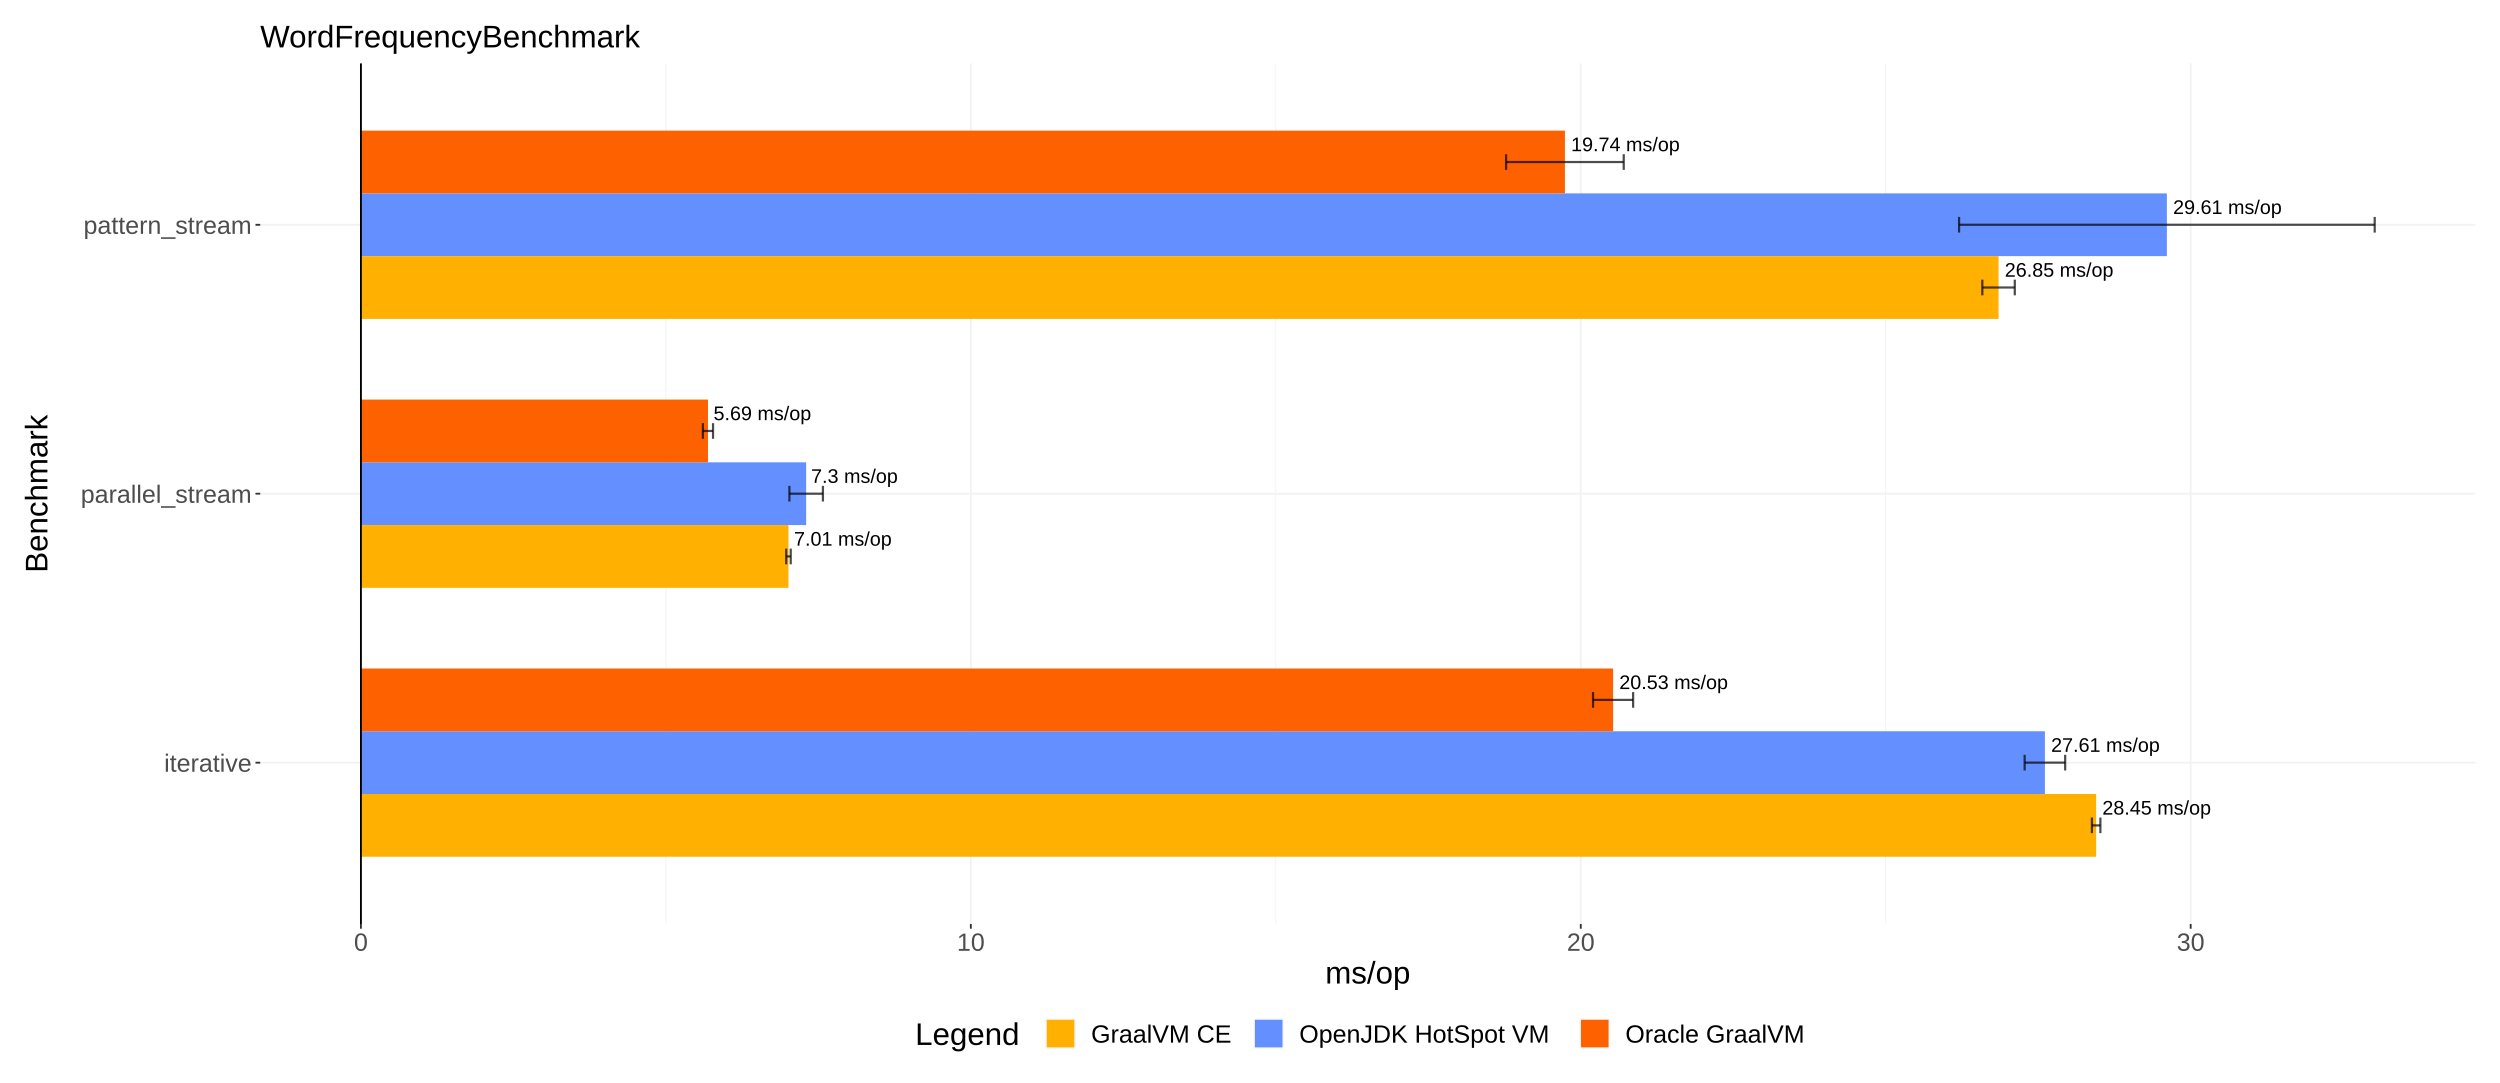
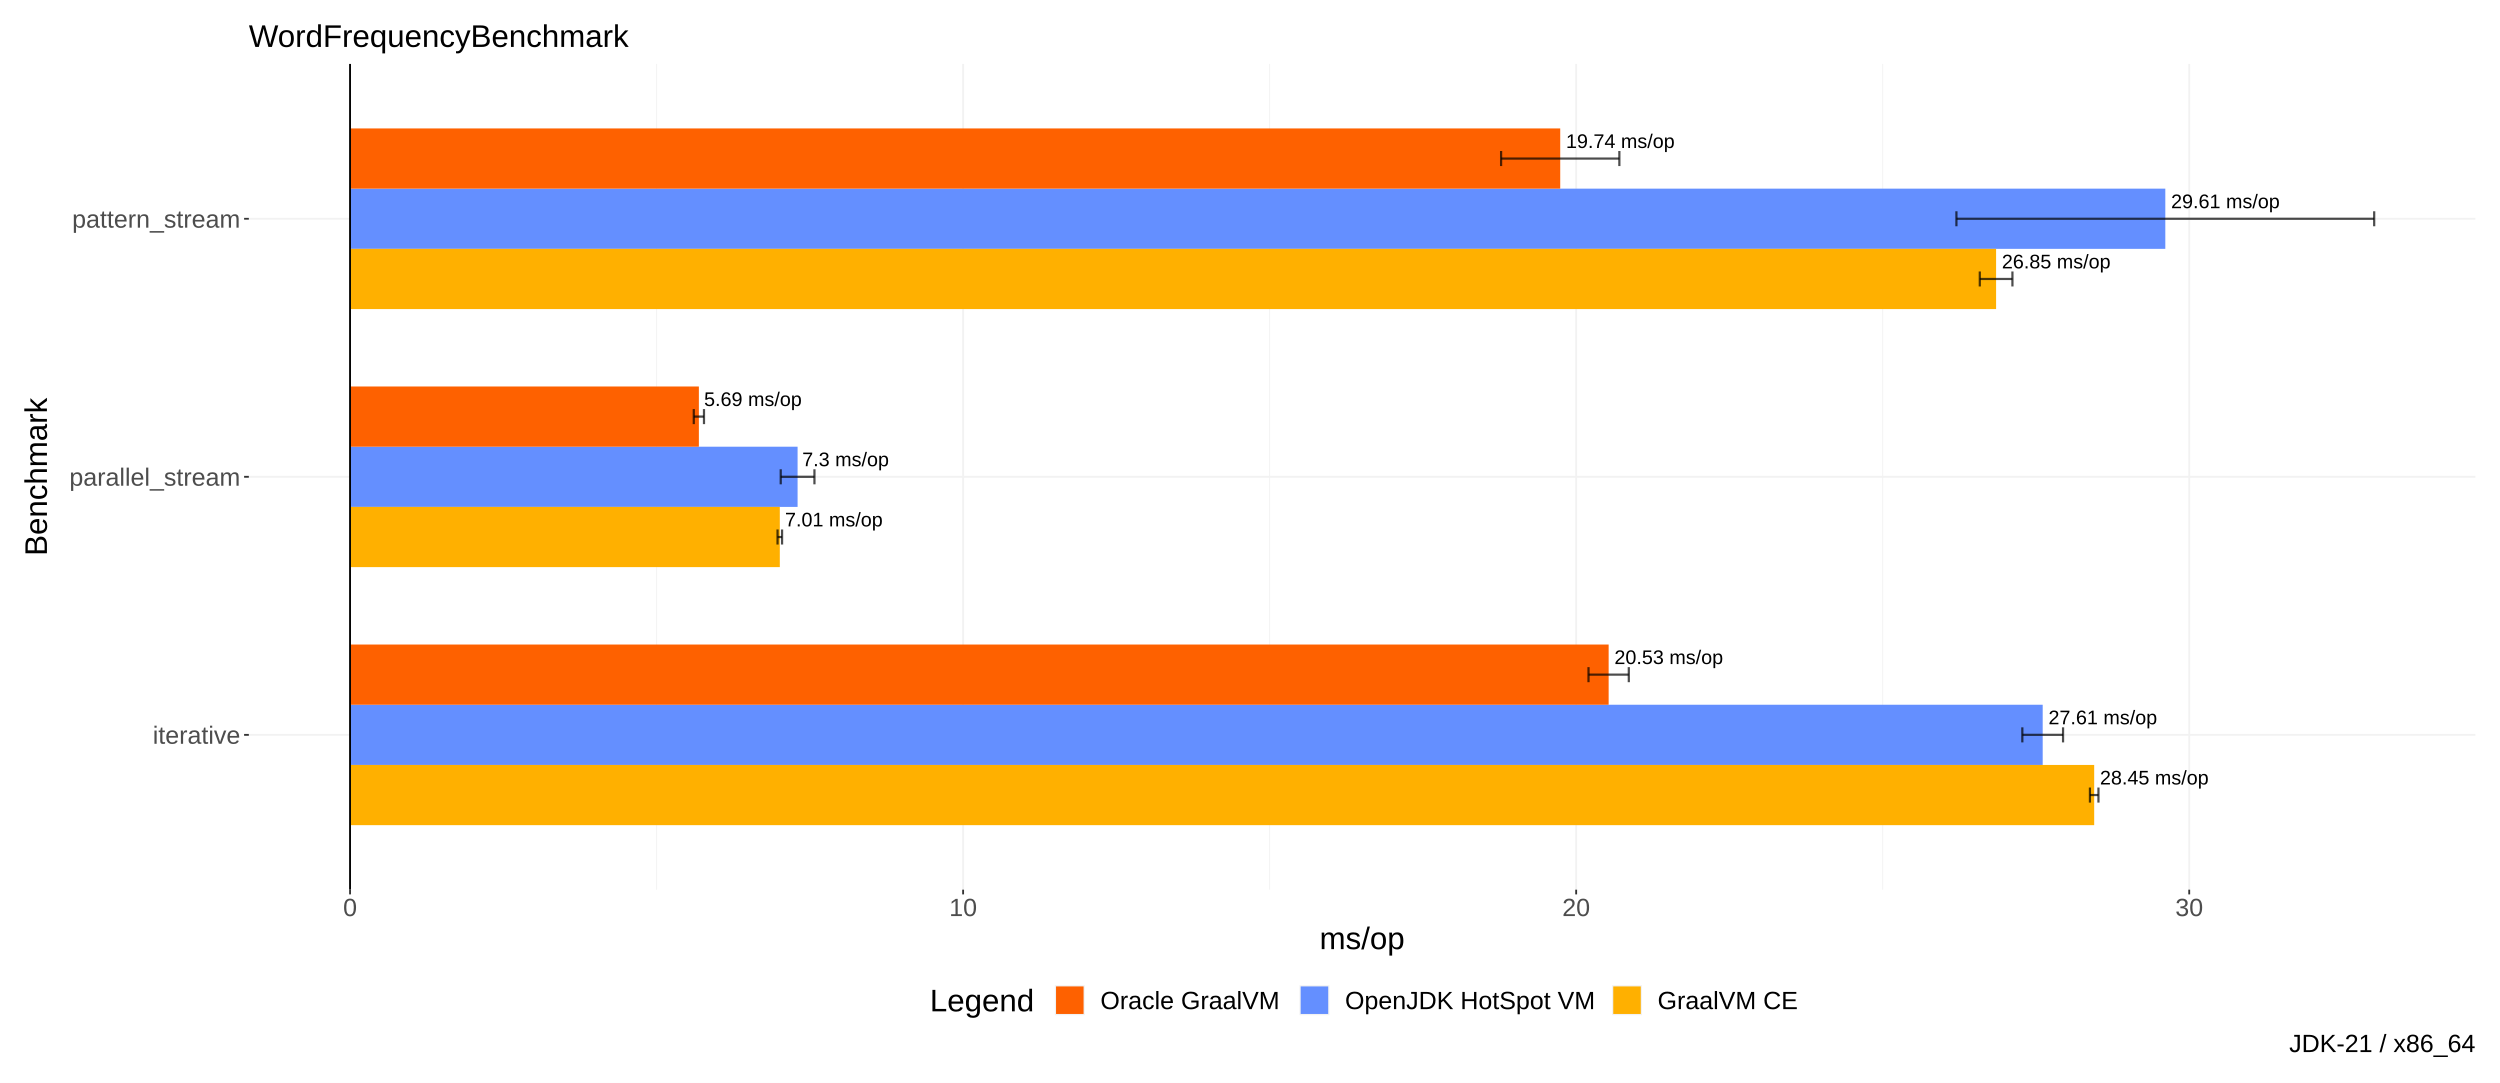
<svg xmlns="http://www.w3.org/2000/svg" class="svglite" width="1440.00pt" height="623.62pt" viewBox="0 0 1440.00 623.62">
  <defs>
    <style type="text/css">
    .svglite line, .svglite polyline, .svglite polygon, .svglite path, .svglite rect, .svglite circle {
      fill: none;
      stroke: #000000;
      stroke-linecap: round;
      stroke-linejoin: round;
      stroke-miterlimit: 10.00;
    }
    .svglite text {
      white-space: pre;
    }
  </style>
  </defs>
  <rect width="100%" height="100%" style="stroke: none; fill: #FFFFFF;" />
  <defs>
    <clipPath id="cpMC4wMHwxNDQwLjAwfDAuMDB8NjIzLjYy">
      <rect x="0.00" y="0.00" width="1440.00" height="623.62" />
    </clipPath>
  </defs>
  <g clip-path="url(#cpMC4wMHwxNDQwLjAwfDAuMDB8NjIzLjYy)">
    <rect x="0.00" y="0.00" width="1440.00" height="623.62" style="stroke-width: 1.07; stroke: #FFFFFF; fill: #FFFFFF;" />
-     <rect x="149.89" y="36.52" width="1275.94" height="495.70" style="stroke-width: 1.07; stroke: none;" />
-     <polyline points="383.54,532.22 383.54,36.52 " style="stroke-width: 0.53; stroke: #F2F2F2; stroke-linecap: butt;" />
-     <polyline points="734.86,532.22 734.86,36.52 " style="stroke-width: 0.53; stroke: #F2F2F2; stroke-linecap: butt;" />
-     <polyline points="1086.17,532.22 1086.17,36.52 " style="stroke-width: 0.53; stroke: #F2F2F2; stroke-linecap: butt;" />
-     <polyline points="149.89,439.28 1425.83,439.28 " style="stroke-width: 1.07; stroke: #F2F2F2; stroke-linecap: butt;" />
-     <polyline points="149.89,284.37 1425.83,284.37 " style="stroke-width: 1.07; stroke: #F2F2F2; stroke-linecap: butt;" />
-     <polyline points="149.89,129.47 1425.83,129.47 " style="stroke-width: 1.07; stroke: #F2F2F2; stroke-linecap: butt;" />
-     <polyline points="207.89,532.22 207.89,36.52 " style="stroke-width: 1.07; stroke: #F2F2F2; stroke-linecap: butt;" />
-     <polyline points="559.20,532.22 559.20,36.52 " style="stroke-width: 1.07; stroke: #F2F2F2; stroke-linecap: butt;" />
-     <polyline points="910.52,532.22 910.52,36.52 " style="stroke-width: 1.07; stroke: #F2F2F2; stroke-linecap: butt;" />
-     <polyline points="1261.83,532.22 1261.83,36.52 " style="stroke-width: 1.07; stroke: #F2F2F2; stroke-linecap: butt;" />
-     <rect x="207.89" y="421.21" width="969.98" height="36.14" style="stroke-width: 1.07; stroke: none; stroke-linecap: butt; stroke-linejoin: miter; fill: #648FFF;" />
-     <rect x="207.89" y="266.30" width="256.46" height="36.14" style="stroke-width: 1.07; stroke: none; stroke-linecap: butt; stroke-linejoin: miter; fill: #648FFF;" />
-     <rect x="207.89" y="111.39" width="1040.24" height="36.14" style="stroke-width: 1.07; stroke: none; stroke-linecap: butt; stroke-linejoin: miter; fill: #648FFF;" />
-     <rect x="207.89" y="457.35" width="999.49" height="36.14" style="stroke-width: 1.07; stroke: none; stroke-linecap: butt; stroke-linejoin: miter; fill: #FFB000;" />
-     <rect x="207.89" y="302.45" width="246.27" height="36.14" style="stroke-width: 1.07; stroke: none; stroke-linecap: butt; stroke-linejoin: miter; fill: #FFB000;" />
-     <rect x="207.89" y="147.54" width="943.28" height="36.14" style="stroke-width: 1.07; stroke: none; stroke-linecap: butt; stroke-linejoin: miter; fill: #FFB000;" />
-     <rect x="207.89" y="385.06" width="721.25" height="36.14" style="stroke-width: 1.07; stroke: none; stroke-linecap: butt; stroke-linejoin: miter; fill: #FE6100;" />
-     <rect x="207.89" y="230.16" width="199.90" height="36.14" style="stroke-width: 1.07; stroke: none; stroke-linecap: butt; stroke-linejoin: miter; fill: #FE6100;" />
-     <rect x="207.89" y="75.25" width="693.50" height="36.14" style="stroke-width: 1.07; stroke: none; stroke-linecap: butt; stroke-linejoin: miter; fill: #FE6100;" />
-     <text x="1181.43" y="433.06" style="font-size: 11.38px; font-family: &quot;Liberation Sans&quot;;" textLength="71.19px" lengthAdjust="spacingAndGlyphs">27.61 ms/op</text>
-     <text x="467.18" y="278.15" style="font-size: 11.38px; font-family: &quot;Liberation Sans&quot;;" textLength="56.72px" lengthAdjust="spacingAndGlyphs">7.3 ms/op</text>
-     <text x="1251.69" y="123.25" style="font-size: 11.38px; font-family: &quot;Liberation Sans&quot;;" textLength="71.19px" lengthAdjust="spacingAndGlyphs">29.61 ms/op</text>
-     <text x="1210.94" y="469.20" style="font-size: 11.38px; font-family: &quot;Liberation Sans&quot;;" textLength="71.19px" lengthAdjust="spacingAndGlyphs">28.45 ms/op</text>
-     <text x="457.36" y="314.30" style="font-size: 11.38px; font-family: &quot;Liberation Sans&quot;;" textLength="63.96px" lengthAdjust="spacingAndGlyphs">7.01 ms/op</text>
-     <text x="1154.73" y="159.39" style="font-size: 11.38px; font-family: &quot;Liberation Sans&quot;;" textLength="71.19px" lengthAdjust="spacingAndGlyphs">26.85 ms/op</text>
-     <text x="932.70" y="396.91" style="font-size: 11.38px; font-family: &quot;Liberation Sans&quot;;" textLength="71.19px" lengthAdjust="spacingAndGlyphs">20.53 ms/op</text>
-     <text x="410.98" y="242.01" style="font-size: 11.38px; font-family: &quot;Liberation Sans&quot;;" textLength="63.96px" lengthAdjust="spacingAndGlyphs">5.69 ms/op</text>
-     <text x="904.94" y="87.10" style="font-size: 11.38px; font-family: &quot;Liberation Sans&quot;;" textLength="71.19px" lengthAdjust="spacingAndGlyphs">19.74 ms/op</text>
-     <polyline points="1189.54,443.80 1189.54,434.76 " style="stroke-width: 1.28; stroke: #000000; stroke-opacity: 0.70; stroke-linecap: butt;" />
-     <polyline points="1189.54,439.28 1166.20,439.28 " style="stroke-width: 1.28; stroke: #000000; stroke-opacity: 0.70; stroke-linecap: butt;" />
-     <polyline points="1166.20,443.80 1166.20,434.76 " style="stroke-width: 1.28; stroke: #000000; stroke-opacity: 0.70; stroke-linecap: butt;" />
-     <polyline points="474.00,288.89 474.00,279.86 " style="stroke-width: 1.28; stroke: #000000; stroke-opacity: 0.70; stroke-linecap: butt;" />
-     <polyline points="474.00,284.37 454.69,284.37 " style="stroke-width: 1.28; stroke: #000000; stroke-opacity: 0.70; stroke-linecap: butt;" />
-     <polyline points="454.69,288.89 454.69,279.86 " style="stroke-width: 1.28; stroke: #000000; stroke-opacity: 0.70; stroke-linecap: butt;" />
-     <polyline points="1367.83,133.98 1367.83,124.95 " style="stroke-width: 1.28; stroke: #000000; stroke-opacity: 0.70; stroke-linecap: butt;" />
-     <polyline points="1367.83,129.47 1128.43,129.47 " style="stroke-width: 1.28; stroke: #000000; stroke-opacity: 0.70; stroke-linecap: butt;" />
-     <polyline points="1128.43,133.98 1128.43,124.95 " style="stroke-width: 1.28; stroke: #000000; stroke-opacity: 0.70; stroke-linecap: butt;" />
-     <polyline points="1209.82,479.94 1209.82,470.91 " style="stroke-width: 1.28; stroke: #000000; stroke-opacity: 0.70; stroke-linecap: butt;" />
-     <polyline points="1209.82,475.43 1204.94,475.43 " style="stroke-width: 1.28; stroke: #000000; stroke-opacity: 0.70; stroke-linecap: butt;" />
-     <polyline points="1204.94,479.94 1204.94,470.91 " style="stroke-width: 1.28; stroke: #000000; stroke-opacity: 0.70; stroke-linecap: butt;" />
-     <polyline points="455.46,325.04 455.46,316.00 " style="stroke-width: 1.28; stroke: #000000; stroke-opacity: 0.70; stroke-linecap: butt;" />
-     <polyline points="455.46,320.52 452.86,320.52 " style="stroke-width: 1.28; stroke: #000000; stroke-opacity: 0.70; stroke-linecap: butt;" />
-     <polyline points="452.86,325.04 452.86,316.00 " style="stroke-width: 1.28; stroke: #000000; stroke-opacity: 0.70; stroke-linecap: butt;" />
-     <polyline points="1160.52,170.13 1160.52,161.09 " style="stroke-width: 1.28; stroke: #000000; stroke-opacity: 0.70; stroke-linecap: butt;" />
-     <polyline points="1160.52,165.61 1141.81,165.61 " style="stroke-width: 1.28; stroke: #000000; stroke-opacity: 0.70; stroke-linecap: butt;" />
-     <polyline points="1141.81,170.13 1141.81,161.09 " style="stroke-width: 1.28; stroke: #000000; stroke-opacity: 0.70; stroke-linecap: butt;" />
-     <polyline points="940.68,407.65 940.68,398.62 " style="stroke-width: 1.28; stroke: #000000; stroke-opacity: 0.70; stroke-linecap: butt;" />
-     <polyline points="940.68,403.14 917.59,403.14 " style="stroke-width: 1.28; stroke: #000000; stroke-opacity: 0.70; stroke-linecap: butt;" />
-     <polyline points="917.59,407.65 917.59,398.62 " style="stroke-width: 1.28; stroke: #000000; stroke-opacity: 0.70; stroke-linecap: butt;" />
-     <polyline points="410.71,252.75 410.71,243.71 " style="stroke-width: 1.28; stroke: #000000; stroke-opacity: 0.70; stroke-linecap: butt;" />
-     <polyline points="410.71,248.23 404.86,248.23 " style="stroke-width: 1.28; stroke: #000000; stroke-opacity: 0.70; stroke-linecap: butt;" />
-     <polyline points="404.86,252.75 404.86,243.71 " style="stroke-width: 1.28; stroke: #000000; stroke-opacity: 0.70; stroke-linecap: butt;" />
-     <polyline points="935.27,97.84 935.27,88.80 " style="stroke-width: 1.28; stroke: #000000; stroke-opacity: 0.70; stroke-linecap: butt;" />
-     <polyline points="935.27,93.32 867.50,93.32 " style="stroke-width: 1.28; stroke: #000000; stroke-opacity: 0.70; stroke-linecap: butt;" />
-     <polyline points="867.50,97.84 867.50,88.80 " style="stroke-width: 1.28; stroke: #000000; stroke-opacity: 0.70; stroke-linecap: butt;" />
-     <line x1="207.89" y1="532.22" x2="207.89" y2="36.52" style="stroke-width: 1.07; stroke-linecap: butt;" />
-     <text x="144.96" y="444.53" text-anchor="end" style="font-size: 14.40px;fill: #4D4D4D; font-family: &quot;Liberation Sans&quot;;" textLength="60.25px" lengthAdjust="spacingAndGlyphs">iterative</text>
-     <text x="144.96" y="289.62" text-anchor="end" style="font-size: 14.40px;fill: #4D4D4D; font-family: &quot;Liberation Sans&quot;;" textLength="111.18px" lengthAdjust="spacingAndGlyphs">parallel_stream</text>
-     <text x="144.96" y="134.71" text-anchor="end" style="font-size: 14.40px;fill: #4D4D4D; font-family: &quot;Liberation Sans&quot;;" textLength="110.53px" lengthAdjust="spacingAndGlyphs">pattern_stream</text>
-     <polyline points="147.15,439.28 149.89,439.28 " style="stroke-width: 1.07; stroke: #333333; stroke-linecap: butt;" />
-     <polyline points="147.15,284.37 149.89,284.37 " style="stroke-width: 1.07; stroke: #333333; stroke-linecap: butt;" />
-     <polyline points="147.15,129.47 149.89,129.47 " style="stroke-width: 1.07; stroke: #333333; stroke-linecap: butt;" />
-     <polyline points="207.89,534.96 207.89,532.22 " style="stroke-width: 1.07; stroke: #333333; stroke-linecap: butt;" />
-     <polyline points="559.20,534.96 559.20,532.22 " style="stroke-width: 1.07; stroke: #333333; stroke-linecap: butt;" />
-     <polyline points="910.52,534.96 910.52,532.22 " style="stroke-width: 1.07; stroke: #333333; stroke-linecap: butt;" />
-     <polyline points="1261.83,534.96 1261.83,532.22 " style="stroke-width: 1.07; stroke: #333333; stroke-linecap: butt;" />
-     <text x="207.89" y="547.65" text-anchor="middle" style="font-size: 14.40px;fill: #4D4D4D; font-family: &quot;Liberation Sans&quot;;" textLength="9.16px" lengthAdjust="spacingAndGlyphs">0</text>
-     <text x="559.20" y="547.65" text-anchor="middle" style="font-size: 14.40px;fill: #4D4D4D; font-family: &quot;Liberation Sans&quot;;" textLength="18.32px" lengthAdjust="spacingAndGlyphs">10</text>
-     <text x="910.52" y="547.65" text-anchor="middle" style="font-size: 14.40px;fill: #4D4D4D; font-family: &quot;Liberation Sans&quot;;" textLength="18.32px" lengthAdjust="spacingAndGlyphs">20</text>
-     <text x="1261.83" y="547.65" text-anchor="middle" style="font-size: 14.40px;fill: #4D4D4D; font-family: &quot;Liberation Sans&quot;;" textLength="18.32px" lengthAdjust="spacingAndGlyphs">30</text>
-     <text x="787.86" y="566.51" text-anchor="middle" style="font-size: 18.00px; font-family: &quot;Liberation Sans&quot;;" textLength="55.41px" lengthAdjust="spacingAndGlyphs">ms/op</text>
-     <text transform="translate(27.30,284.37) rotate(-90)" text-anchor="middle" style="font-size: 18.00px; font-family: &quot;Liberation Sans&quot;;" textLength="102.52px" lengthAdjust="spacingAndGlyphs">Benchmark</text>
-     <rect x="521.67" y="581.21" width="532.38" height="28.24" style="stroke-width: 1.07; stroke: none; fill: #FFFFFF;" />
-     <text x="527.15" y="601.89" style="font-size: 18.00px; font-family: &quot;Liberation Sans&quot;;" textLength="66.12px" lengthAdjust="spacingAndGlyphs">Legend</text>
-     <rect x="602.23" y="586.69" width="17.28" height="17.28" style="stroke-width: 1.07; stroke: none; fill: #F2F2F2;" />
-     <rect x="602.94" y="587.40" width="15.86" height="15.86" style="stroke-width: 1.07; stroke: none; stroke-linecap: butt; stroke-linejoin: miter; fill: #FFB000;" />
-     <rect x="722.13" y="586.69" width="17.28" height="17.28" style="stroke-width: 1.07; stroke: none; fill: #F2F2F2;" />
-     <rect x="722.84" y="587.40" width="15.86" height="15.86" style="stroke-width: 1.07; stroke: none; stroke-linecap: butt; stroke-linejoin: miter; fill: #648FFF;" />
-     <rect x="909.95" y="586.69" width="17.28" height="17.28" style="stroke-width: 1.07; stroke: none; fill: #F2F2F2;" />
-     <rect x="910.66" y="587.40" width="15.86" height="15.86" style="stroke-width: 1.07; stroke: none; stroke-linecap: butt; stroke-linejoin: miter; fill: #FE6100;" />
-     <text x="628.48" y="600.57" style="font-size: 14.40px; font-family: &quot;Liberation Sans&quot;;" textLength="84.69px" lengthAdjust="spacingAndGlyphs">GraalVM CE</text>
-     <text x="748.38" y="600.57" style="font-size: 14.40px; font-family: &quot;Liberation Sans&quot;;" textLength="152.61px" lengthAdjust="spacingAndGlyphs">OpenJDK HotSpot VM</text>
-     <text x="936.20" y="600.57" style="font-size: 14.40px; font-family: &quot;Liberation Sans&quot;;" textLength="112.37px" lengthAdjust="spacingAndGlyphs">Oracle GraalVM</text>
-     <text x="149.89" y="27.30" style="font-size: 18.00px; font-family: &quot;Liberation Sans&quot;;" textLength="241.78px" lengthAdjust="spacingAndGlyphs">WordFrequencyBenchmark</text>
+     <rect x="143.34" y="36.82" width="1282.49" height="475.63" style="stroke-width: 1.07; stroke: none;" />
+     <polyline points="378.19,512.45 378.19,36.82 " style="stroke-width: 0.53; stroke: #F2F2F2; stroke-linecap: butt;" />
+     <polyline points="731.31,512.45 731.31,36.82 " style="stroke-width: 0.53; stroke: #F2F2F2; stroke-linecap: butt;" />
+     <polyline points="1084.43,512.45 1084.43,36.82 " style="stroke-width: 0.53; stroke: #F2F2F2; stroke-linecap: butt;" />
+     <polyline points="143.34,423.27 1425.83,423.27 " style="stroke-width: 1.07; stroke: #F2F2F2; stroke-linecap: butt;" />
+     <polyline points="143.34,274.64 1425.83,274.64 " style="stroke-width: 1.07; stroke: #F2F2F2; stroke-linecap: butt;" />
+     <polyline points="143.34,126.01 1425.83,126.01 " style="stroke-width: 1.07; stroke: #F2F2F2; stroke-linecap: butt;" />
+     <polyline points="201.63,512.45 201.63,36.82 " style="stroke-width: 1.07; stroke: #F2F2F2; stroke-linecap: butt;" />
+     <polyline points="554.75,512.45 554.75,36.82 " style="stroke-width: 1.07; stroke: #F2F2F2; stroke-linecap: butt;" />
+     <polyline points="907.87,512.45 907.87,36.82 " style="stroke-width: 1.07; stroke: #F2F2F2; stroke-linecap: butt;" />
+     <polyline points="1260.99,512.45 1260.99,36.82 " style="stroke-width: 1.07; stroke: #F2F2F2; stroke-linecap: butt;" />
+     <rect x="201.63" y="405.93" width="974.96" height="34.68" style="stroke-width: 1.07; stroke: none; stroke-linecap: butt; stroke-linejoin: miter; fill: #648FFF;" />
+     <rect x="201.63" y="257.30" width="257.78" height="34.68" style="stroke-width: 1.07; stroke: none; stroke-linecap: butt; stroke-linejoin: miter; fill: #648FFF;" />
+     <rect x="201.63" y="108.66" width="1045.59" height="34.68" style="stroke-width: 1.07; stroke: none; stroke-linecap: butt; stroke-linejoin: miter; fill: #648FFF;" />
+     <rect x="201.63" y="440.61" width="1004.62" height="34.68" style="stroke-width: 1.07; stroke: none; stroke-linecap: butt; stroke-linejoin: miter; fill: #FFB000;" />
+     <rect x="201.63" y="291.98" width="247.54" height="34.68" style="stroke-width: 1.07; stroke: none; stroke-linecap: butt; stroke-linejoin: miter; fill: #FFB000;" />
+     <rect x="201.63" y="143.35" width="948.12" height="34.68" style="stroke-width: 1.07; stroke: none; stroke-linecap: butt; stroke-linejoin: miter; fill: #FFB000;" />
+     <rect x="201.63" y="371.25" width="724.95" height="34.68" style="stroke-width: 1.07; stroke: none; stroke-linecap: butt; stroke-linejoin: miter; fill: #FE6100;" />
+     <rect x="201.63" y="222.62" width="200.92" height="34.68" style="stroke-width: 1.07; stroke: none; stroke-linecap: butt; stroke-linejoin: miter; fill: #FE6100;" />
+     <rect x="201.63" y="73.98" width="697.06" height="34.68" style="stroke-width: 1.07; stroke: none; stroke-linecap: butt; stroke-linejoin: miter; fill: #FE6100;" />
+     <text x="1179.91" y="417.18" style="font-size: 11.38px; font-family: &quot;Liberation Sans&quot;;" textLength="66.24px" lengthAdjust="spacingAndGlyphs">27.61 ms/op</text>
+     <text x="462.07" y="268.54" style="font-size: 11.38px; font-family: &quot;Liberation Sans&quot;;" textLength="53.22px" lengthAdjust="spacingAndGlyphs">7.3 ms/op</text>
+     <text x="1250.53" y="119.91" style="font-size: 11.38px; font-family: &quot;Liberation Sans&quot;;" textLength="66.24px" lengthAdjust="spacingAndGlyphs">29.61 ms/op</text>
+     <text x="1209.57" y="451.86" style="font-size: 11.38px; font-family: &quot;Liberation Sans&quot;;" textLength="66.24px" lengthAdjust="spacingAndGlyphs">28.45 ms/op</text>
+     <text x="452.16" y="303.22" style="font-size: 11.38px; font-family: &quot;Liberation Sans&quot;;" textLength="59.73px" lengthAdjust="spacingAndGlyphs">7.01 ms/op</text>
+     <text x="1153.07" y="154.59" style="font-size: 11.38px; font-family: &quot;Liberation Sans&quot;;" textLength="66.24px" lengthAdjust="spacingAndGlyphs">26.85 ms/op</text>
+     <text x="929.90" y="382.49" style="font-size: 11.38px; font-family: &quot;Liberation Sans&quot;;" textLength="66.24px" lengthAdjust="spacingAndGlyphs">20.53 ms/op</text>
+     <text x="405.54" y="233.86" style="font-size: 11.38px; font-family: &quot;Liberation Sans&quot;;" textLength="59.73px" lengthAdjust="spacingAndGlyphs">5.69 ms/op</text>
+     <text x="902.00" y="85.23" style="font-size: 11.38px; font-family: &quot;Liberation Sans&quot;;" textLength="66.24px" lengthAdjust="spacingAndGlyphs">19.74 ms/op</text>
+     <polyline points="1188.32,427.61 1188.32,418.94 " style="stroke-width: 1.28; stroke: #000000; stroke-opacity: 0.70; stroke-linecap: butt;" />
+     <polyline points="1188.32,423.27 1164.86,423.27 " style="stroke-width: 1.28; stroke: #000000; stroke-opacity: 0.70; stroke-linecap: butt;" />
+     <polyline points="1164.86,427.61 1164.86,418.94 " style="stroke-width: 1.28; stroke: #000000; stroke-opacity: 0.70; stroke-linecap: butt;" />
+     <polyline points="469.12,278.97 469.12,270.30 " style="stroke-width: 1.28; stroke: #000000; stroke-opacity: 0.70; stroke-linecap: butt;" />
+     <polyline points="469.12,274.64 449.70,274.64 " style="stroke-width: 1.28; stroke: #000000; stroke-opacity: 0.70; stroke-linecap: butt;" />
+     <polyline points="449.70,278.97 449.70,270.30 " style="stroke-width: 1.28; stroke: #000000; stroke-opacity: 0.70; stroke-linecap: butt;" />
+     <polyline points="1367.53,130.34 1367.53,121.67 " style="stroke-width: 1.28; stroke: #000000; stroke-opacity: 0.70; stroke-linecap: butt;" />
+     <polyline points="1367.53,126.01 1126.90,126.01 " style="stroke-width: 1.28; stroke: #000000; stroke-opacity: 0.70; stroke-linecap: butt;" />
+     <polyline points="1126.90,130.34 1126.90,121.67 " style="stroke-width: 1.28; stroke: #000000; stroke-opacity: 0.70; stroke-linecap: butt;" />
+     <polyline points="1208.71,462.29 1208.71,453.62 " style="stroke-width: 1.28; stroke: #000000; stroke-opacity: 0.70; stroke-linecap: butt;" />
+     <polyline points="1208.71,457.95 1203.80,457.95 " style="stroke-width: 1.28; stroke: #000000; stroke-opacity: 0.70; stroke-linecap: butt;" />
+     <polyline points="1203.80,462.29 1203.80,453.62 " style="stroke-width: 1.28; stroke: #000000; stroke-opacity: 0.70; stroke-linecap: butt;" />
+     <polyline points="450.47,313.66 450.47,304.98 " style="stroke-width: 1.28; stroke: #000000; stroke-opacity: 0.70; stroke-linecap: butt;" />
+     <polyline points="450.47,309.32 447.86,309.32 " style="stroke-width: 1.28; stroke: #000000; stroke-opacity: 0.70; stroke-linecap: butt;" />
+     <polyline points="447.86,313.66 447.86,304.98 " style="stroke-width: 1.28; stroke: #000000; stroke-opacity: 0.70; stroke-linecap: butt;" />
+     <polyline points="1159.16,165.02 1159.16,156.35 " style="stroke-width: 1.28; stroke: #000000; stroke-opacity: 0.70; stroke-linecap: butt;" />
+     <polyline points="1159.16,160.69 1140.36,160.69 " style="stroke-width: 1.28; stroke: #000000; stroke-opacity: 0.70; stroke-linecap: butt;" />
+     <polyline points="1140.36,165.02 1140.36,156.35 " style="stroke-width: 1.28; stroke: #000000; stroke-opacity: 0.70; stroke-linecap: butt;" />
+     <polyline points="938.19,392.93 938.19,384.26 " style="stroke-width: 1.28; stroke: #000000; stroke-opacity: 0.70; stroke-linecap: butt;" />
+     <polyline points="938.19,388.59 914.98,388.59 " style="stroke-width: 1.28; stroke: #000000; stroke-opacity: 0.70; stroke-linecap: butt;" />
+     <polyline points="914.98,392.93 914.98,384.26 " style="stroke-width: 1.28; stroke: #000000; stroke-opacity: 0.70; stroke-linecap: butt;" />
+     <polyline points="405.50,244.29 405.50,235.62 " style="stroke-width: 1.28; stroke: #000000; stroke-opacity: 0.70; stroke-linecap: butt;" />
+     <polyline points="405.50,239.96 399.62,239.96 " style="stroke-width: 1.28; stroke: #000000; stroke-opacity: 0.70; stroke-linecap: butt;" />
+     <polyline points="399.62,244.29 399.62,235.62 " style="stroke-width: 1.28; stroke: #000000; stroke-opacity: 0.70; stroke-linecap: butt;" />
+     <polyline points="932.75,95.66 932.75,86.99 " style="stroke-width: 1.28; stroke: #000000; stroke-opacity: 0.70; stroke-linecap: butt;" />
+     <polyline points="932.75,91.32 864.63,91.32 " style="stroke-width: 1.28; stroke: #000000; stroke-opacity: 0.70; stroke-linecap: butt;" />
+     <polyline points="864.63,95.66 864.63,86.99 " style="stroke-width: 1.28; stroke: #000000; stroke-opacity: 0.70; stroke-linecap: butt;" />
+     <line x1="201.63" y1="512.45" x2="201.63" y2="36.82" style="stroke-width: 1.07; stroke-linecap: butt;" />
+     <text x="138.41" y="428.41" text-anchor="end" style="font-size: 14.40px;fill: #4D4D4D; font-family: &quot;Liberation Sans&quot;;" textLength="55.38px" lengthAdjust="spacingAndGlyphs">iterative</text>
+     <text x="138.41" y="279.78" text-anchor="end" style="font-size: 14.40px;fill: #4D4D4D; font-family: &quot;Liberation Sans&quot;;" textLength="104.25px" lengthAdjust="spacingAndGlyphs">parallel_stream</text>
+     <text x="138.41" y="131.15" text-anchor="end" style="font-size: 14.40px;fill: #4D4D4D; font-family: &quot;Liberation Sans&quot;;" textLength="104.32px" lengthAdjust="spacingAndGlyphs">pattern_stream</text>
+     <polyline points="140.60,423.27 143.34,423.27 " style="stroke-width: 1.07; stroke: #333333; stroke-linecap: butt;" />
+     <polyline points="140.60,274.64 143.34,274.64 " style="stroke-width: 1.07; stroke: #333333; stroke-linecap: butt;" />
+     <polyline points="140.60,126.01 143.34,126.01 " style="stroke-width: 1.07; stroke: #333333; stroke-linecap: butt;" />
+     <polyline points="201.63,515.19 201.63,512.45 " style="stroke-width: 1.07; stroke: #333333; stroke-linecap: butt;" />
+     <polyline points="554.75,515.19 554.75,512.45 " style="stroke-width: 1.07; stroke: #333333; stroke-linecap: butt;" />
+     <polyline points="907.87,515.19 907.87,512.45 " style="stroke-width: 1.07; stroke: #333333; stroke-linecap: butt;" />
+     <polyline points="1260.99,515.19 1260.99,512.45 " style="stroke-width: 1.07; stroke: #333333; stroke-linecap: butt;" />
+     <text x="201.63" y="527.67" text-anchor="middle" style="font-size: 14.40px;fill: #4D4D4D; font-family: &quot;Liberation Sans&quot;;" textLength="8.23px" lengthAdjust="spacingAndGlyphs">0</text>
+     <text x="554.75" y="527.67" text-anchor="middle" style="font-size: 14.40px;fill: #4D4D4D; font-family: &quot;Liberation Sans&quot;;" textLength="16.46px" lengthAdjust="spacingAndGlyphs">10</text>
+     <text x="907.87" y="527.67" text-anchor="middle" style="font-size: 14.40px;fill: #4D4D4D; font-family: &quot;Liberation Sans&quot;;" textLength="16.46px" lengthAdjust="spacingAndGlyphs">20</text>
+     <text x="1260.99" y="527.67" text-anchor="middle" style="font-size: 14.40px;fill: #4D4D4D; font-family: &quot;Liberation Sans&quot;;" textLength="16.46px" lengthAdjust="spacingAndGlyphs">30</text>
+     <text x="784.58" y="546.71" text-anchor="middle" style="font-size: 18.00px; font-family: &quot;Liberation Sans&quot;;" textLength="54.12px" lengthAdjust="spacingAndGlyphs">ms/op</text>
+     <text transform="translate(27.03,274.64) rotate(-90)" text-anchor="middle" style="font-size: 18.00px; font-family: &quot;Liberation Sans&quot;;" textLength="96.72px" lengthAdjust="spacingAndGlyphs">Benchmark</text>
+     <rect x="530.12" y="561.99" width="508.92" height="28.24" style="stroke-width: 1.07; stroke: none; fill: #FFFFFF;" />
+     <text x="535.60" y="582.54" style="font-size: 18.00px; font-family: &quot;Liberation Sans&quot;;" textLength="63.01px" lengthAdjust="spacingAndGlyphs">Legend</text>
+     <rect x="607.58" y="567.47" width="17.28" height="17.28" style="stroke-width: 1.07; stroke: none; fill: #F2F2F2;" />
+     <rect x="608.28" y="568.18" width="15.86" height="15.86" style="stroke-width: 1.07; stroke: none; stroke-linecap: butt; stroke-linejoin: miter; fill: #FE6100;" />
+     <rect x="748.48" y="567.47" width="17.28" height="17.28" style="stroke-width: 1.07; stroke: none; fill: #F2F2F2;" />
+     <rect x="749.19" y="568.18" width="15.86" height="15.86" style="stroke-width: 1.07; stroke: none; stroke-linecap: butt; stroke-linejoin: miter; fill: #648FFF;" />
+     <rect x="928.52" y="567.47" width="17.28" height="17.28" style="stroke-width: 1.07; stroke: none; fill: #F2F2F2;" />
+     <rect x="929.23" y="568.18" width="15.86" height="15.86" style="stroke-width: 1.07; stroke: none; stroke-linecap: butt; stroke-linejoin: miter; fill: #FFB000;" />
+     <text x="633.82" y="581.25" style="font-size: 14.40px; font-family: &quot;Liberation Sans&quot;;" textLength="105.69px" lengthAdjust="spacingAndGlyphs">Oracle GraalVM</text>
+     <text x="774.72" y="581.25" style="font-size: 14.40px; font-family: &quot;Liberation Sans&quot;;" textLength="144.83px" lengthAdjust="spacingAndGlyphs">OpenJDK HotSpot VM</text>
+     <text x="954.76" y="581.25" style="font-size: 14.40px; font-family: &quot;Liberation Sans&quot;;" textLength="78.80px" lengthAdjust="spacingAndGlyphs">GraalVM CE</text>
+     <text x="143.34" y="27.03" style="font-size: 18.00px; font-family: &quot;Liberation Sans&quot;;" textLength="231.10px" lengthAdjust="spacingAndGlyphs">WordFrequencyBenchmark</text>
+     <text x="1425.83" y="605.99" text-anchor="end" style="font-size: 14.40px; font-family: &quot;Liberation Sans&quot;;" textLength="104.20px" lengthAdjust="spacingAndGlyphs">JDK-21 / x86_64</text>
  </g>
</svg>
